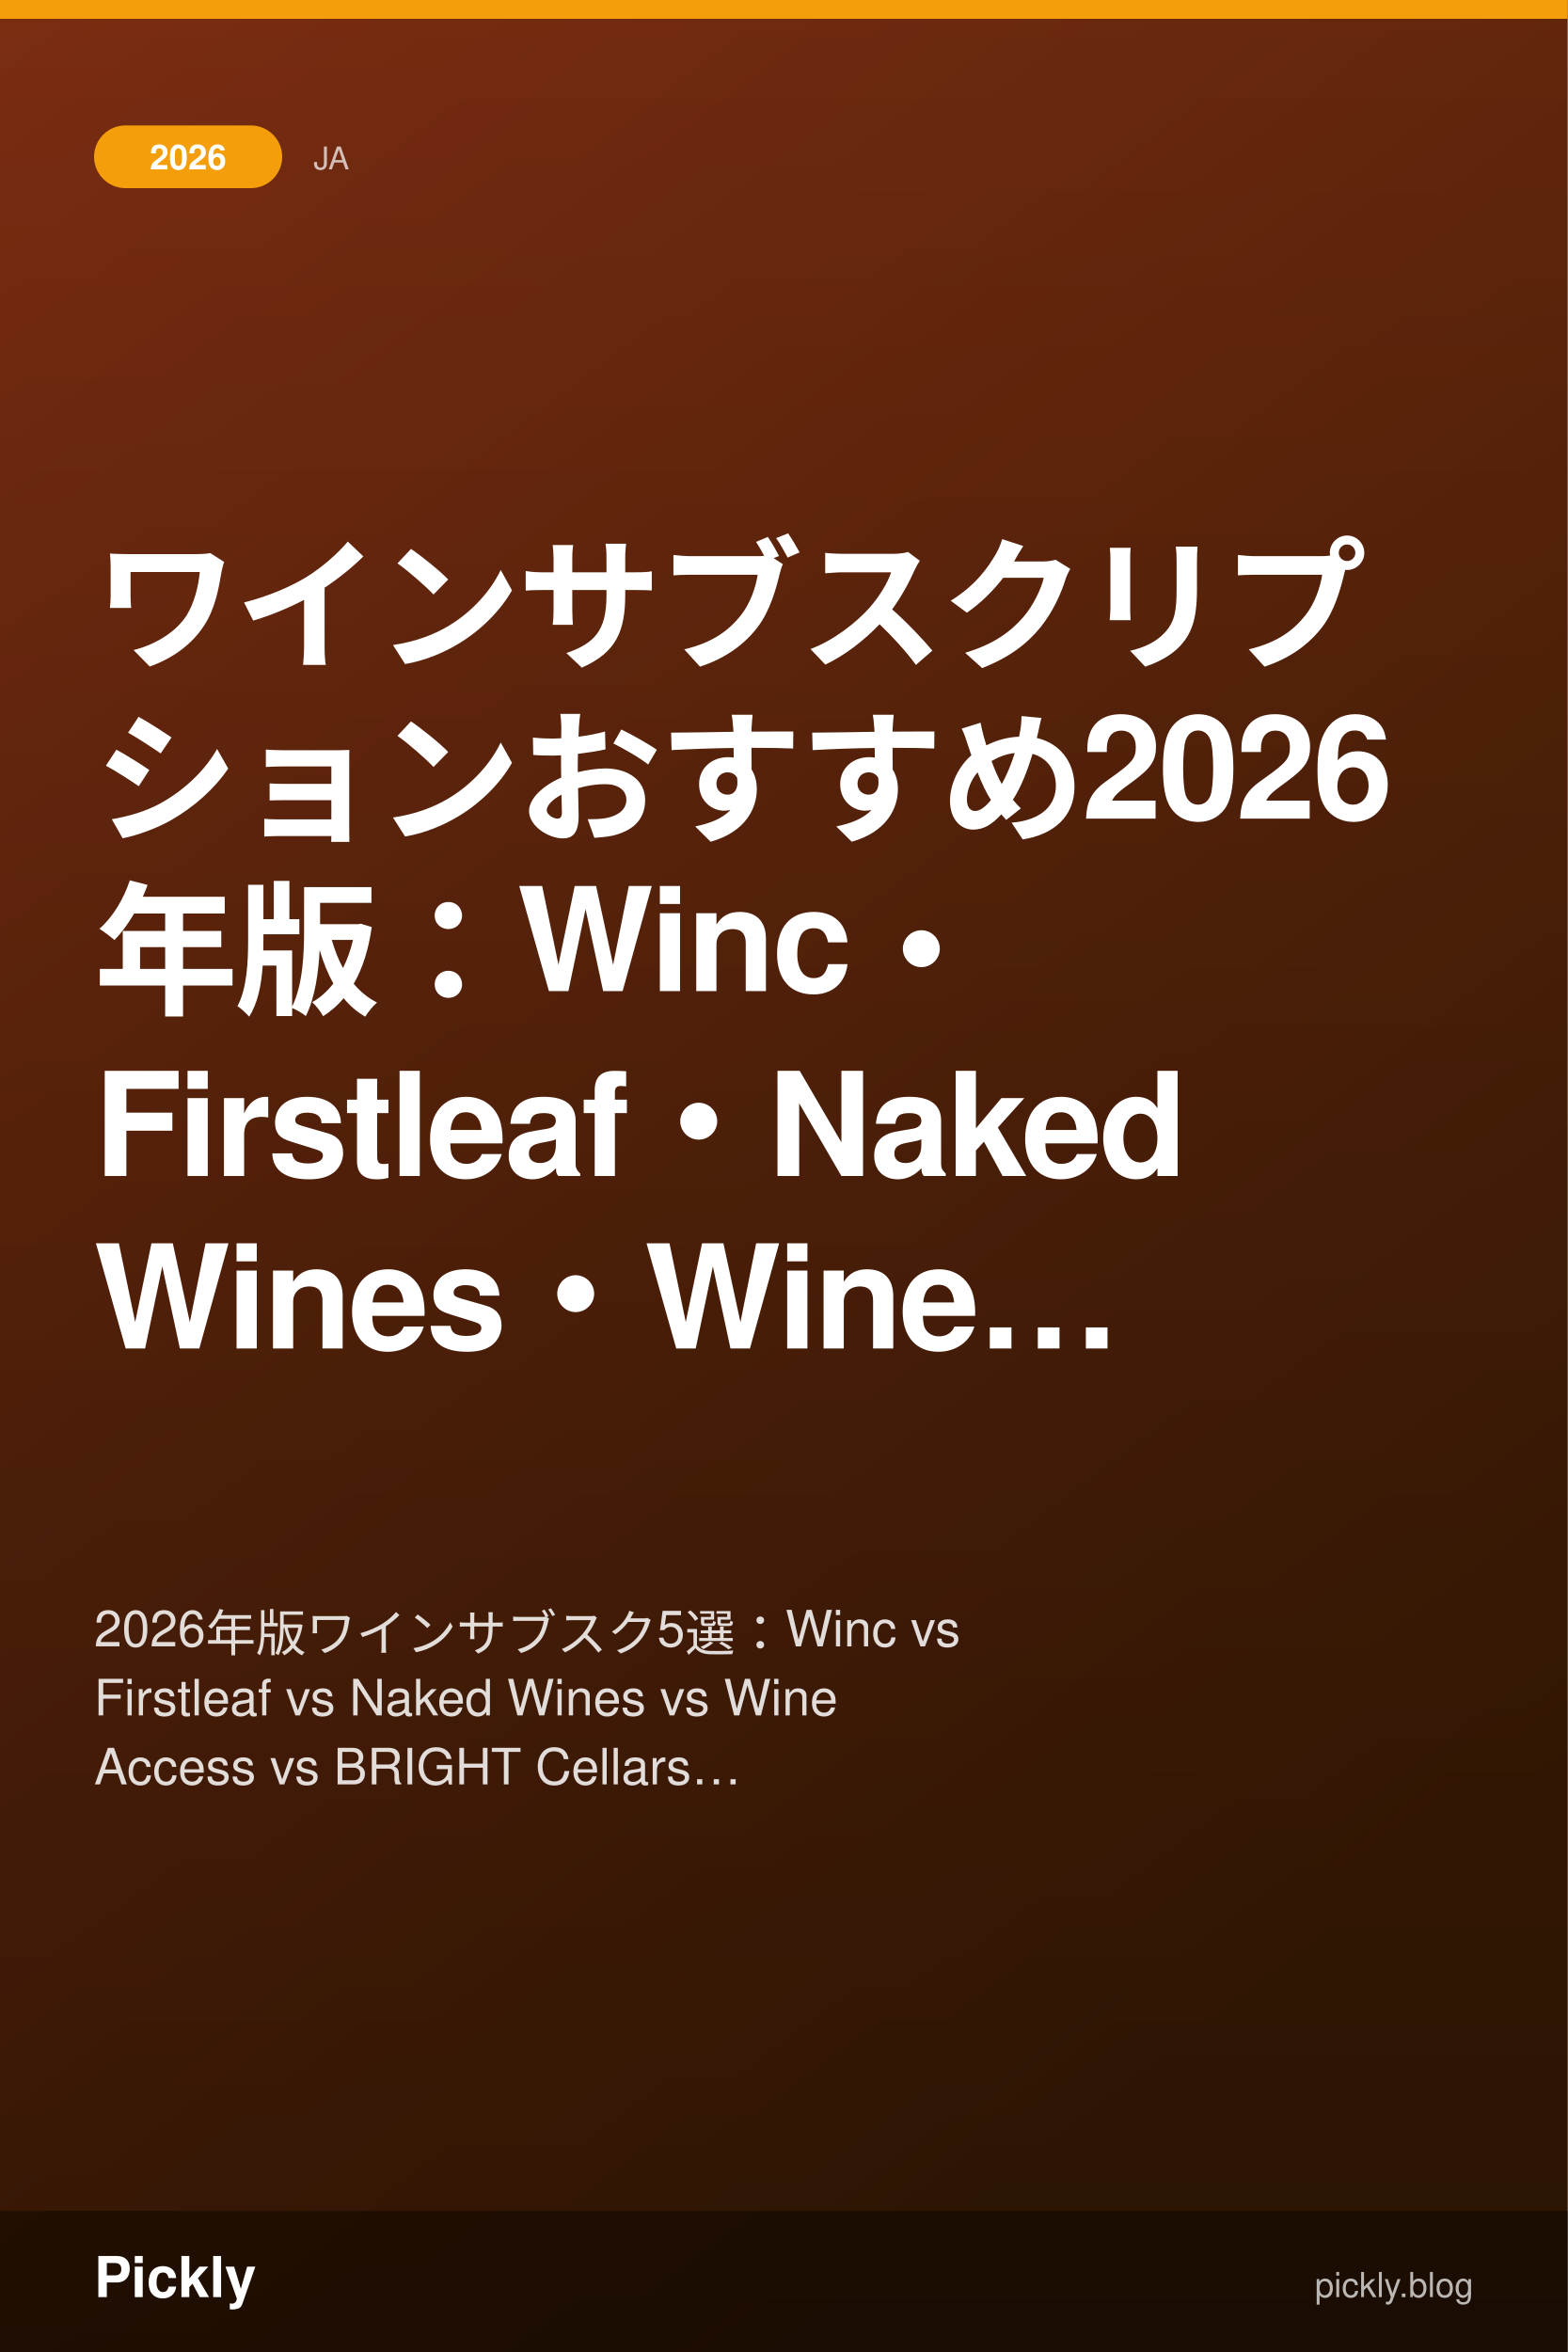
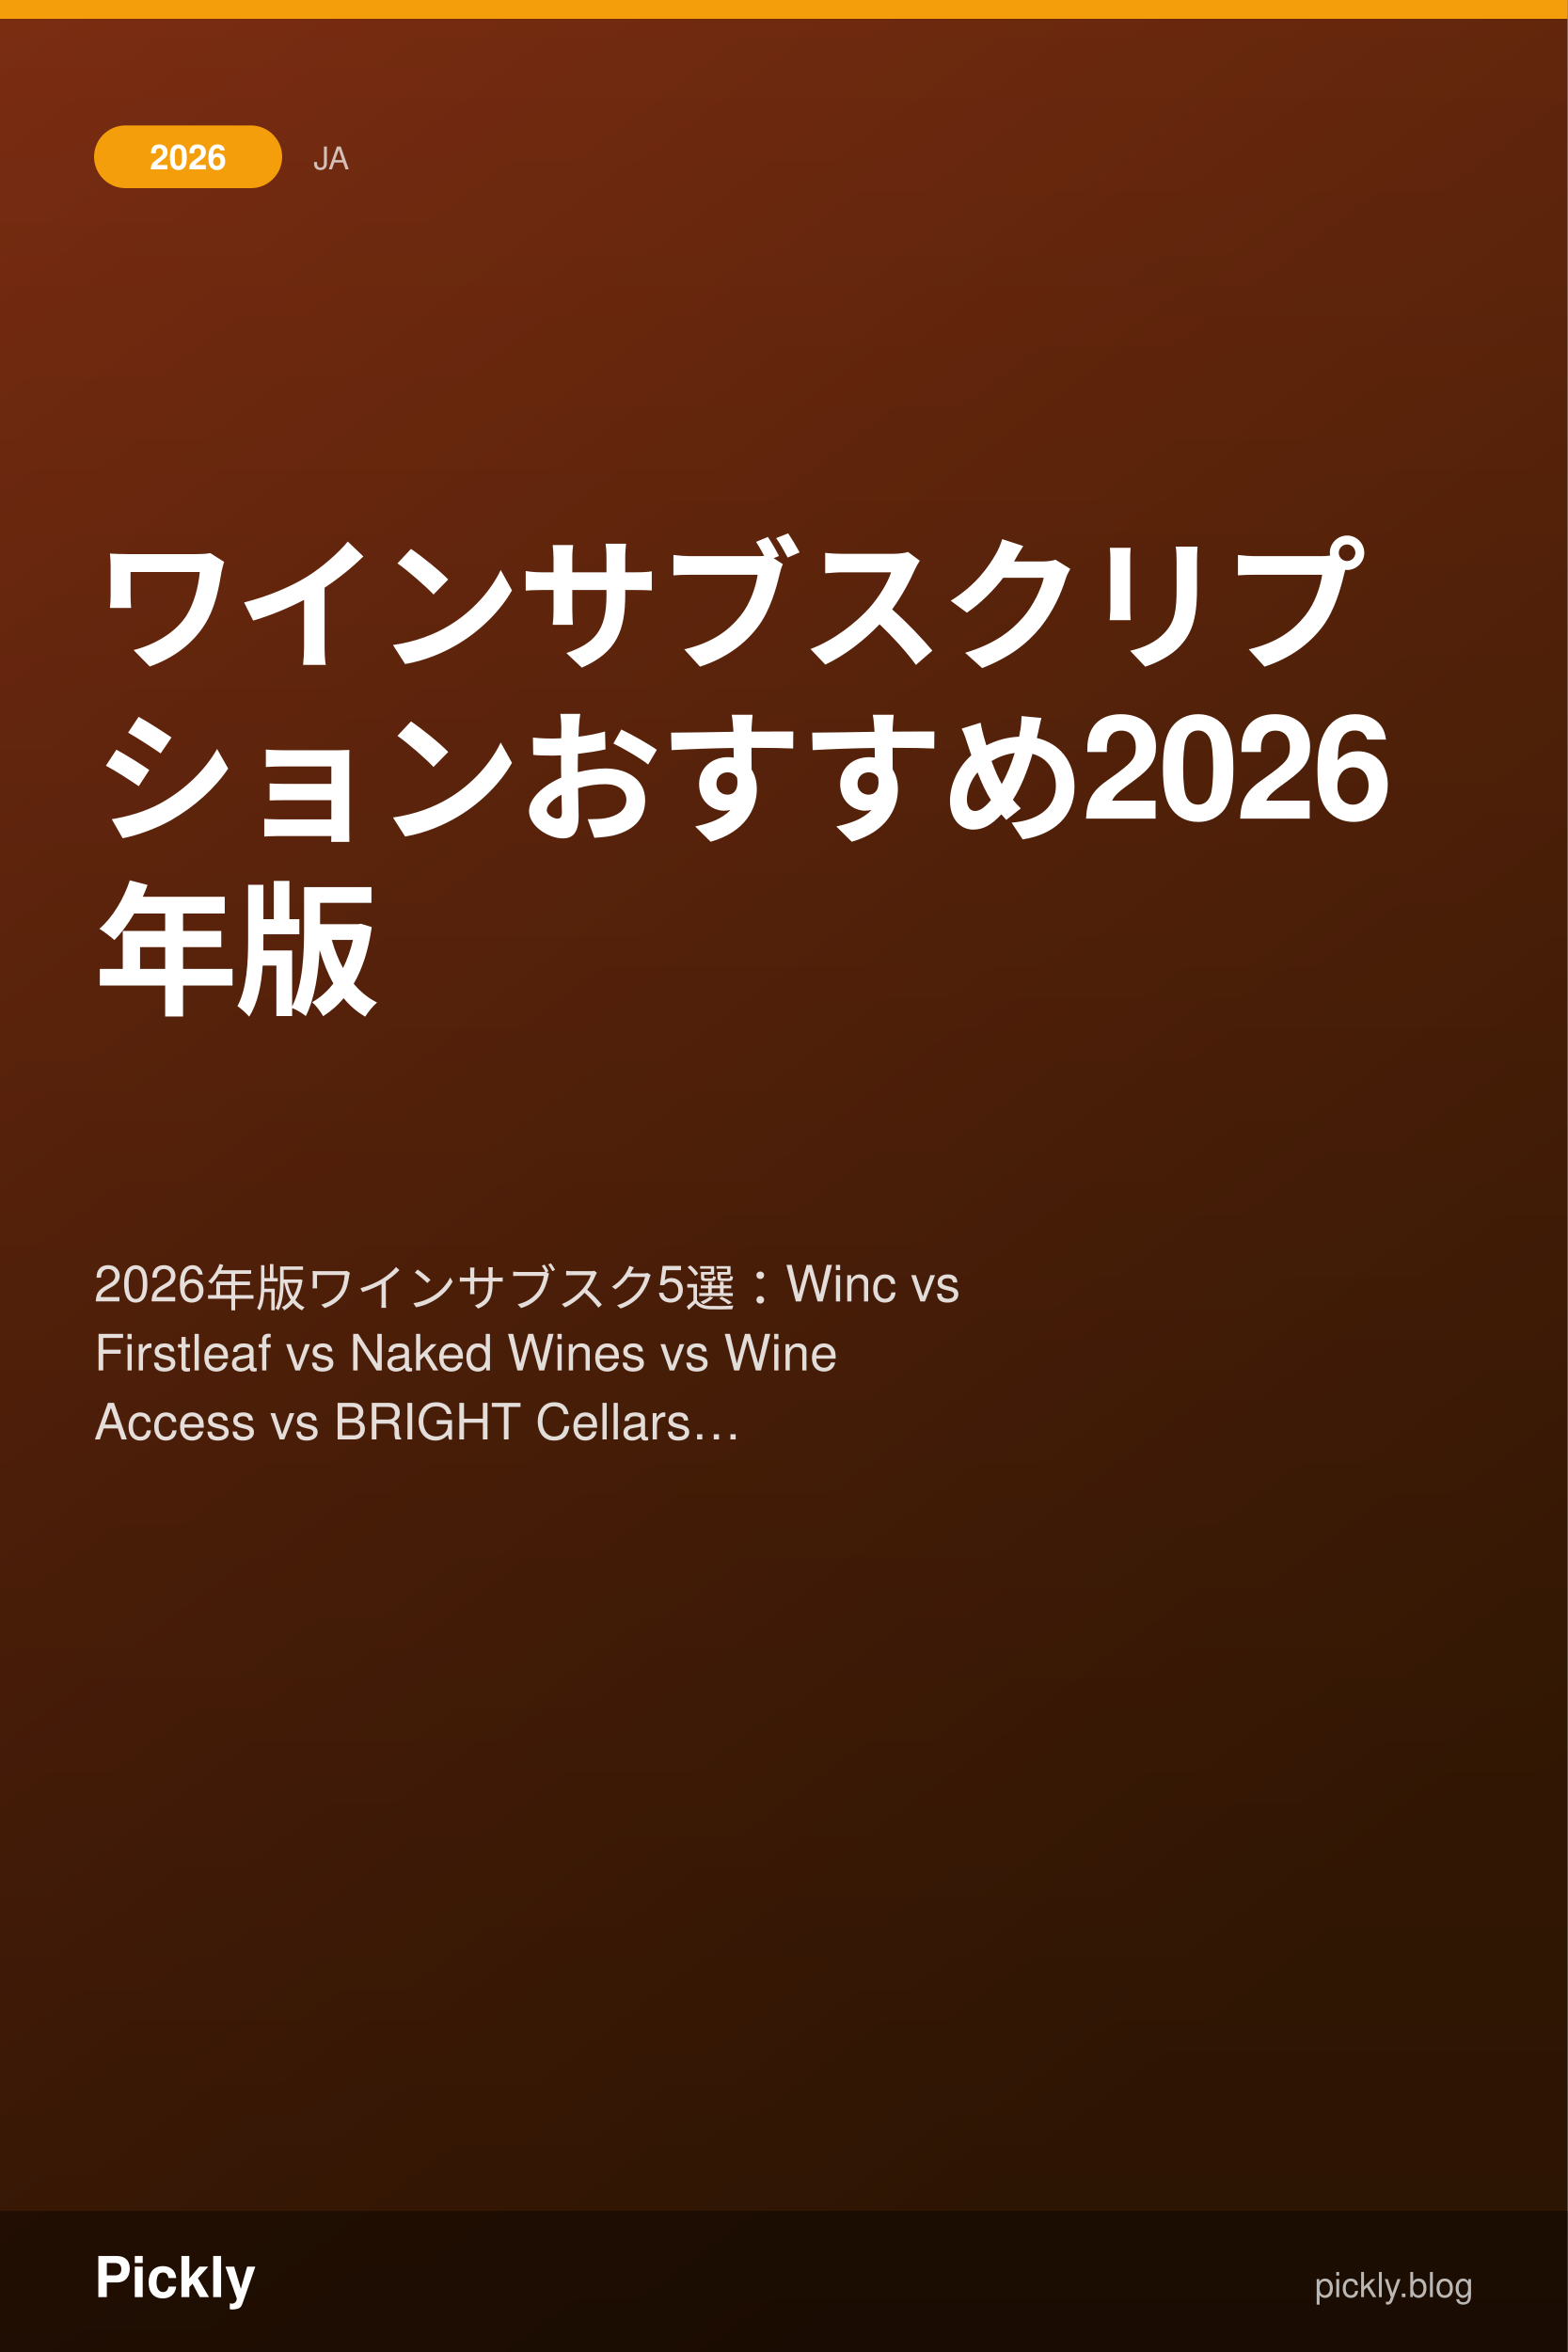
<svg xmlns="http://www.w3.org/2000/svg" width="1000" height="1500" viewBox="0 0 1000 1500">
  <defs>
    <linearGradient id="bg" x1="0" y1="0" x2="0.5" y2="1">
      <stop offset="0" stop-color="#7c2d12" />
      <stop offset="1" stop-color="#3f1d04" />
    </linearGradient>
    <linearGradient id="overlay" x1="0" y1="0" x2="0" y2="1">
      <stop offset="0" stop-color="rgba(0,0,0,0)" />
      <stop offset="1" stop-color="rgba(0,0,0,0.3)" />
    </linearGradient>
  </defs>
  <rect width="1000" height="1500" fill="url(#bg)" />
  <rect width="1000" height="1500" fill="url(#overlay)" />
  <rect x="0" y="0" width="1000" height="12" fill="#f59e0b" />
  <rect x="60" y="80" width="120" height="40" rx="20" fill="#f59e0b" />
  <text x="120" y="108" font-family="'Helvetica Neue', Helvetica, Arial, 'Hiragino Sans GB', 'Hiragino Sans', 'PingFang SC', 'PingFang TC', 'Apple SD Gothic Neo', 'Kohinoor Devanagari', 'Devanagari Sangam MN', 'Geeza Pro', 'SF Arabic', Thonburi, 'Sukhumvit Set', 'Arial Unicode MS', sans-serif" font-size="22" fill="#ffffff" font-weight="700" text-anchor="middle">2026</text>
  <text x="200" y="108" font-family="'Helvetica Neue', Helvetica, Arial, 'Hiragino Sans GB', 'Hiragino Sans', 'PingFang SC', 'PingFang TC', 'Apple SD Gothic Neo', 'Kohinoor Devanagari', 'Devanagari Sangam MN', 'Geeza Pro', 'SF Arabic', Thonburi, 'Sukhumvit Set', 'Arial Unicode MS', sans-serif" font-size="20" fill="rgba(255,255,255,0.7)" font-weight="500">JA</text>
  <text x="60" y="420" font-family="'Helvetica Neue', Helvetica, Arial, 'Hiragino Sans GB', 'Hiragino Sans', 'PingFang SC', 'PingFang TC', 'Apple SD Gothic Neo', 'Kohinoor Devanagari', 'Devanagari Sangam MN', 'Geeza Pro', 'SF Arabic', Thonburi, 'Sukhumvit Set', 'Arial Unicode MS', sans-serif" font-size="92" fill="#ffffff" font-weight="900" letter-spacing="-2" text-anchor="start">ワインサブスクリプ</text>
  <text x="60" y="530" font-family="'Helvetica Neue', Helvetica, Arial, 'Hiragino Sans GB', 'Hiragino Sans', 'PingFang SC', 'PingFang TC', 'Apple SD Gothic Neo', 'Kohinoor Devanagari', 'Devanagari Sangam MN', 'Geeza Pro', 'SF Arabic', Thonburi, 'Sukhumvit Set', 'Arial Unicode MS', sans-serif" font-size="92" fill="#ffffff" font-weight="900" letter-spacing="-2" text-anchor="start">ションおすすめ2026</text>
-   <text x="60" y="640" font-family="'Helvetica Neue', Helvetica, Arial, 'Hiragino Sans GB', 'Hiragino Sans', 'PingFang SC', 'PingFang TC', 'Apple SD Gothic Neo', 'Kohinoor Devanagari', 'Devanagari Sangam MN', 'Geeza Pro', 'SF Arabic', Thonburi, 'Sukhumvit Set', 'Arial Unicode MS', sans-serif" font-size="92" fill="#ffffff" font-weight="900" letter-spacing="-2" text-anchor="start">年版：Winc・</text>
-   <text x="60" y="750" font-family="'Helvetica Neue', Helvetica, Arial, 'Hiragino Sans GB', 'Hiragino Sans', 'PingFang SC', 'PingFang TC', 'Apple SD Gothic Neo', 'Kohinoor Devanagari', 'Devanagari Sangam MN', 'Geeza Pro', 'SF Arabic', Thonburi, 'Sukhumvit Set', 'Arial Unicode MS', sans-serif" font-size="92" fill="#ffffff" font-weight="900" letter-spacing="-2" text-anchor="start">Firstleaf・Naked</text>
-   <text x="60" y="860" font-family="'Helvetica Neue', Helvetica, Arial, 'Hiragino Sans GB', 'Hiragino Sans', 'PingFang SC', 'PingFang TC', 'Apple SD Gothic Neo', 'Kohinoor Devanagari', 'Devanagari Sangam MN', 'Geeza Pro', 'SF Arabic', Thonburi, 'Sukhumvit Set', 'Arial Unicode MS', sans-serif" font-size="92" fill="#ffffff" font-weight="900" letter-spacing="-2" text-anchor="start">Wines・Wine…</text>
-   <text x="60" y="1050" font-family="'Helvetica Neue', Helvetica, Arial, 'Hiragino Sans GB', 'Hiragino Sans', 'PingFang SC', 'PingFang TC', 'Apple SD Gothic Neo', 'Kohinoor Devanagari', 'Devanagari Sangam MN', 'Geeza Pro', 'SF Arabic', Thonburi, 'Sukhumvit Set', 'Arial Unicode MS', sans-serif" font-size="32" fill="rgba(255,255,255,0.85)" font-weight="400" text-anchor="start">2026年版ワインサブスク5選：Winc vs</text>
-   <text x="60" y="1094" font-family="'Helvetica Neue', Helvetica, Arial, 'Hiragino Sans GB', 'Hiragino Sans', 'PingFang SC', 'PingFang TC', 'Apple SD Gothic Neo', 'Kohinoor Devanagari', 'Devanagari Sangam MN', 'Geeza Pro', 'SF Arabic', Thonburi, 'Sukhumvit Set', 'Arial Unicode MS', sans-serif" font-size="32" fill="rgba(255,255,255,0.85)" font-weight="400" text-anchor="start">Firstleaf vs Naked Wines vs Wine</text>
-   <text x="60" y="1138" font-family="'Helvetica Neue', Helvetica, Arial, 'Hiragino Sans GB', 'Hiragino Sans', 'PingFang SC', 'PingFang TC', 'Apple SD Gothic Neo', 'Kohinoor Devanagari', 'Devanagari Sangam MN', 'Geeza Pro', 'SF Arabic', Thonburi, 'Sukhumvit Set', 'Arial Unicode MS', sans-serif" font-size="32" fill="rgba(255,255,255,0.85)" font-weight="400" text-anchor="start">Access vs BRIGHT Cellars…</text>
+   <text x="60" y="640" font-family="'Helvetica Neue', Helvetica, Arial, 'Hiragino Sans GB', 'Hiragino Sans', 'PingFang SC', 'PingFang TC', 'Apple SD Gothic Neo', 'Kohinoor Devanagari', 'Devanagari Sangam MN', 'Geeza Pro', 'SF Arabic', Thonburi, 'Sukhumvit Set', 'Arial Unicode MS', sans-serif" font-size="92" fill="#ffffff" font-weight="900" letter-spacing="-2" text-anchor="start">年版</text>
+   <text x="60" y="830" font-family="'Helvetica Neue', Helvetica, Arial, 'Hiragino Sans GB', 'Hiragino Sans', 'PingFang SC', 'PingFang TC', 'Apple SD Gothic Neo', 'Kohinoor Devanagari', 'Devanagari Sangam MN', 'Geeza Pro', 'SF Arabic', Thonburi, 'Sukhumvit Set', 'Arial Unicode MS', sans-serif" font-size="32" fill="rgba(255,255,255,0.85)" font-weight="400" text-anchor="start">2026年版ワインサブスク5選：Winc vs</text>
+   <text x="60" y="874" font-family="'Helvetica Neue', Helvetica, Arial, 'Hiragino Sans GB', 'Hiragino Sans', 'PingFang SC', 'PingFang TC', 'Apple SD Gothic Neo', 'Kohinoor Devanagari', 'Devanagari Sangam MN', 'Geeza Pro', 'SF Arabic', Thonburi, 'Sukhumvit Set', 'Arial Unicode MS', sans-serif" font-size="32" fill="rgba(255,255,255,0.85)" font-weight="400" text-anchor="start">Firstleaf vs Naked Wines vs Wine</text>
+   <text x="60" y="918" font-family="'Helvetica Neue', Helvetica, Arial, 'Hiragino Sans GB', 'Hiragino Sans', 'PingFang SC', 'PingFang TC', 'Apple SD Gothic Neo', 'Kohinoor Devanagari', 'Devanagari Sangam MN', 'Geeza Pro', 'SF Arabic', Thonburi, 'Sukhumvit Set', 'Arial Unicode MS', sans-serif" font-size="32" fill="rgba(255,255,255,0.85)" font-weight="400" text-anchor="start">Access vs BRIGHT Cellars…</text>
  <rect x="0" y="1410" width="1000" height="90" fill="rgba(0,0,0,0.4)" />
  <text x="60" y="1465" font-family="'Helvetica Neue', Helvetica, Arial, 'Hiragino Sans GB', 'Hiragino Sans', 'PingFang SC', 'PingFang TC', 'Apple SD Gothic Neo', 'Kohinoor Devanagari', 'Devanagari Sangam MN', 'Geeza Pro', 'SF Arabic', Thonburi, 'Sukhumvit Set', 'Arial Unicode MS', sans-serif" font-size="36" fill="#ffffff" font-weight="800">Pickly</text>
  <text x="940" y="1465" font-family="'Helvetica Neue', Helvetica, Arial, 'Hiragino Sans GB', 'Hiragino Sans', 'PingFang SC', 'PingFang TC', 'Apple SD Gothic Neo', 'Kohinoor Devanagari', 'Devanagari Sangam MN', 'Geeza Pro', 'SF Arabic', Thonburi, 'Sukhumvit Set', 'Arial Unicode MS', sans-serif" font-size="22" fill="rgba(255,255,255,0.7)" font-weight="500" text-anchor="end">pickly.blog</text>
</svg>
